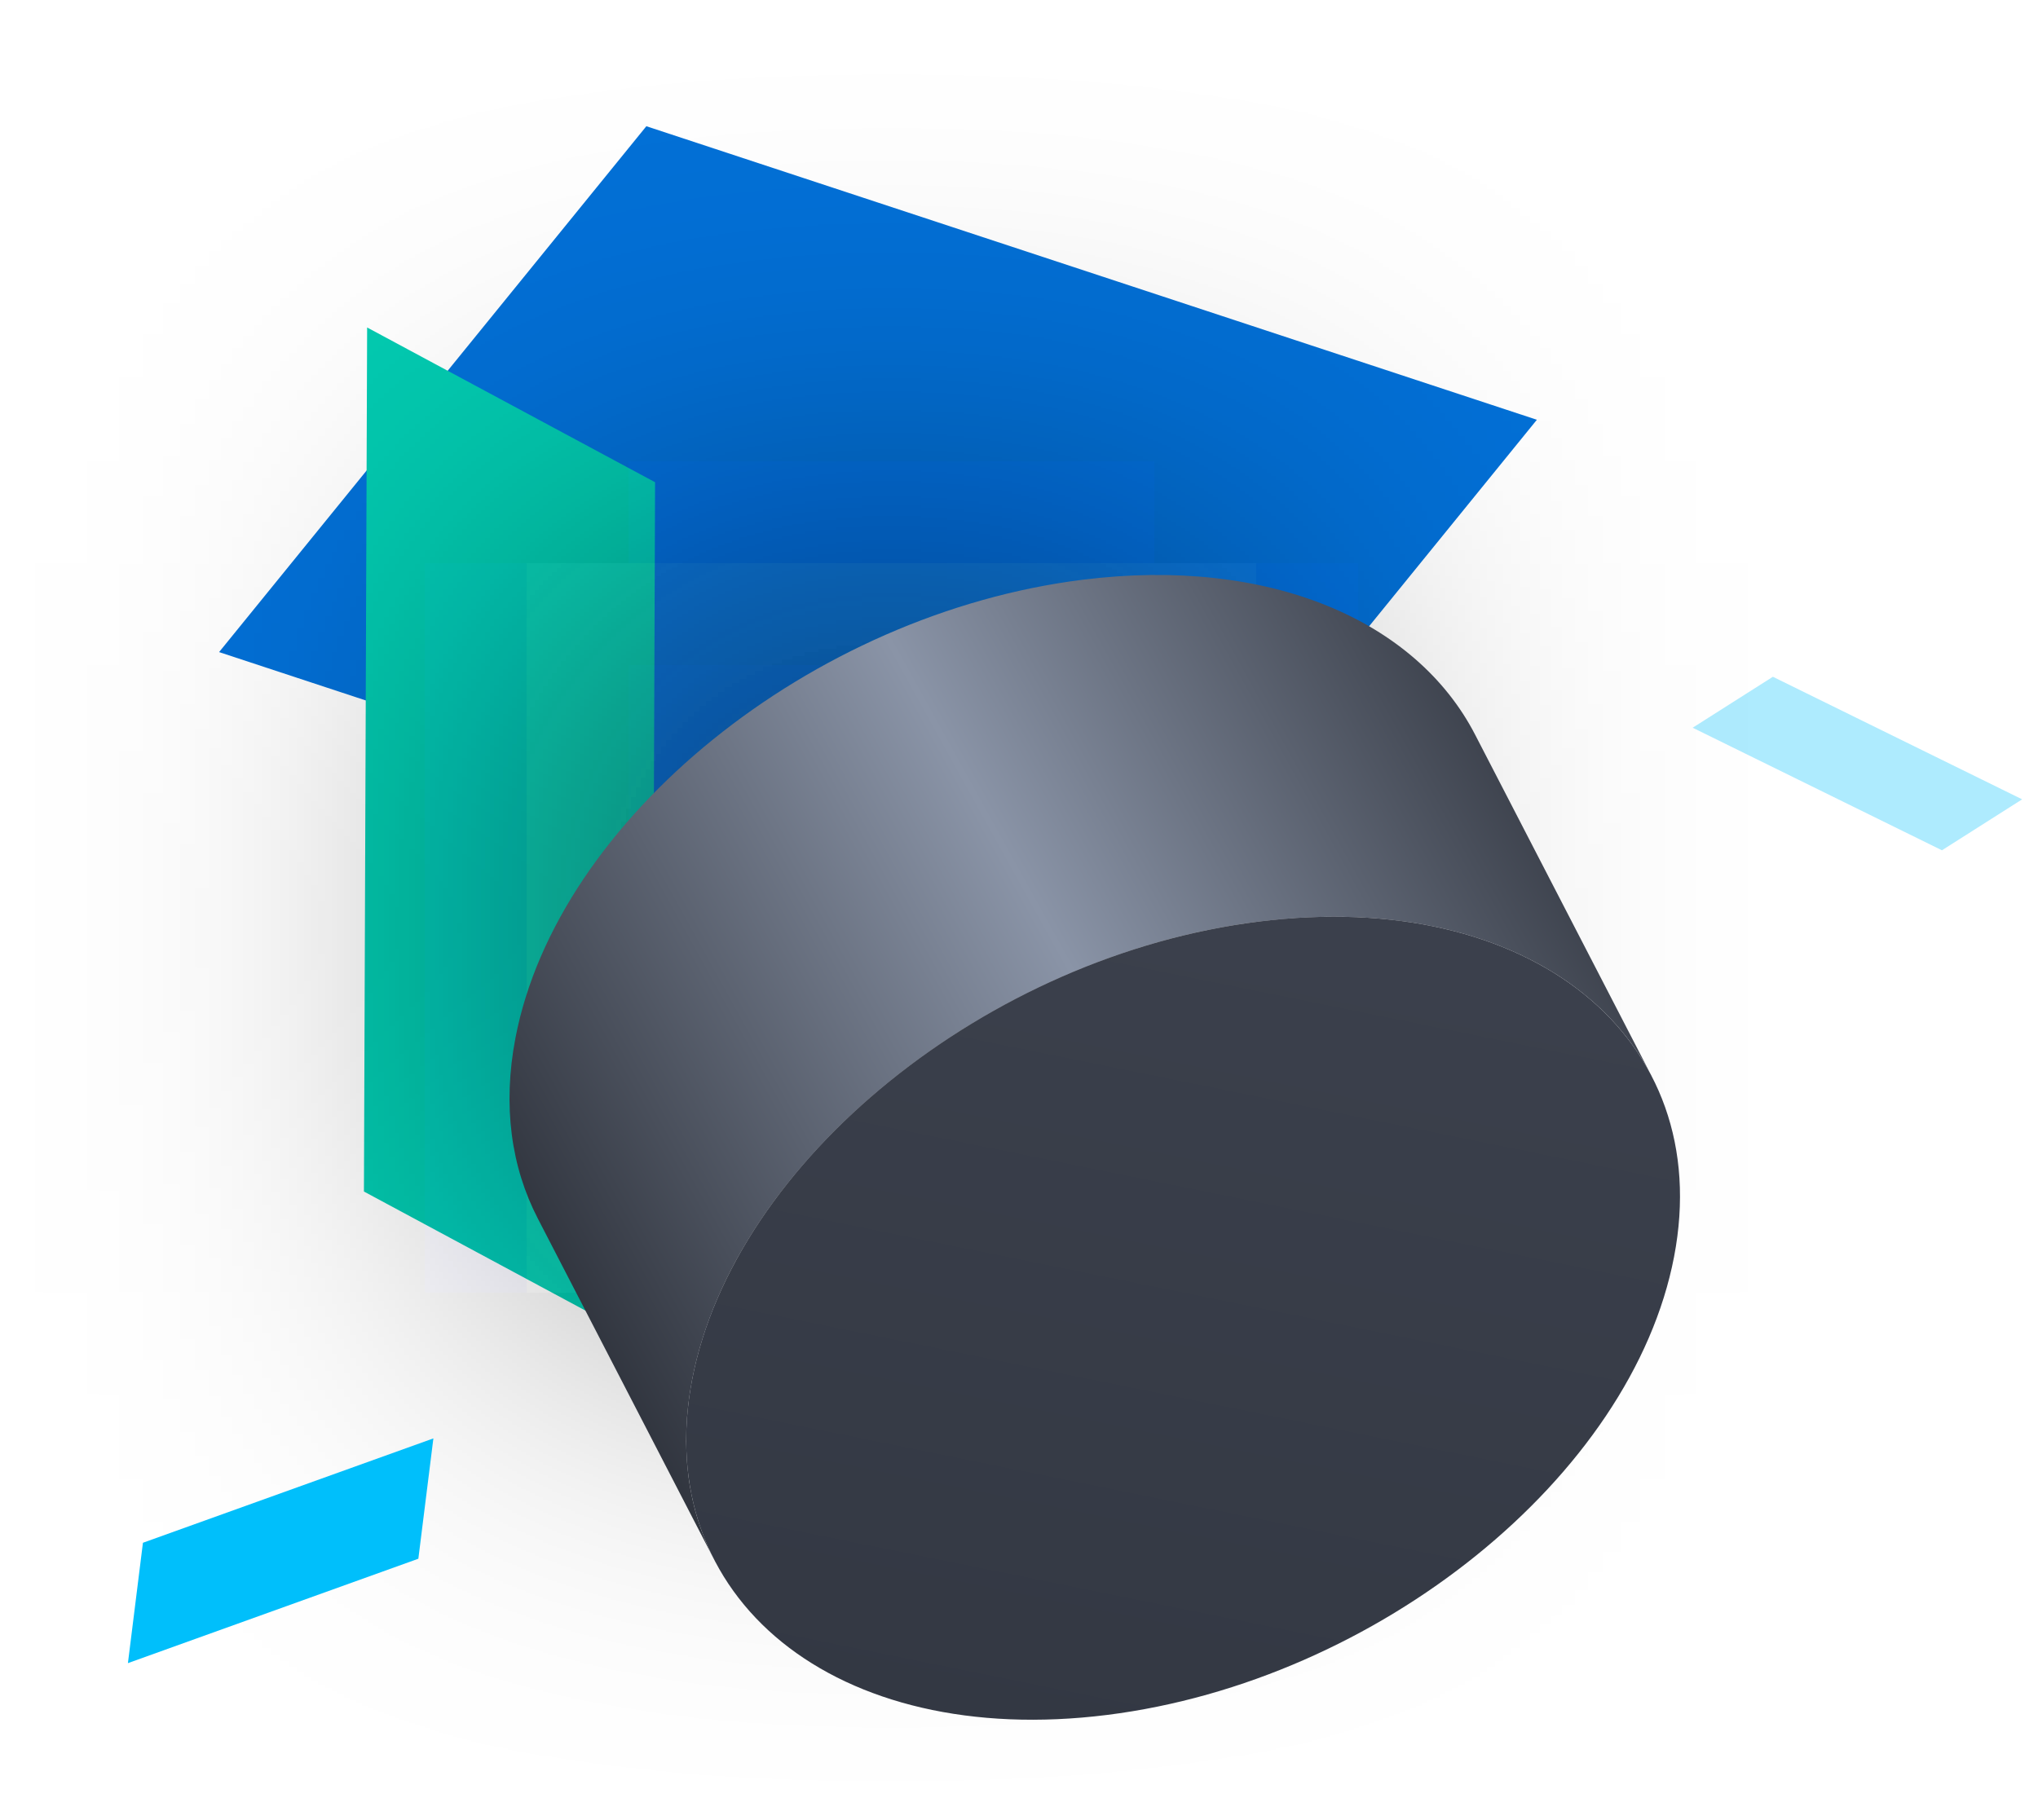
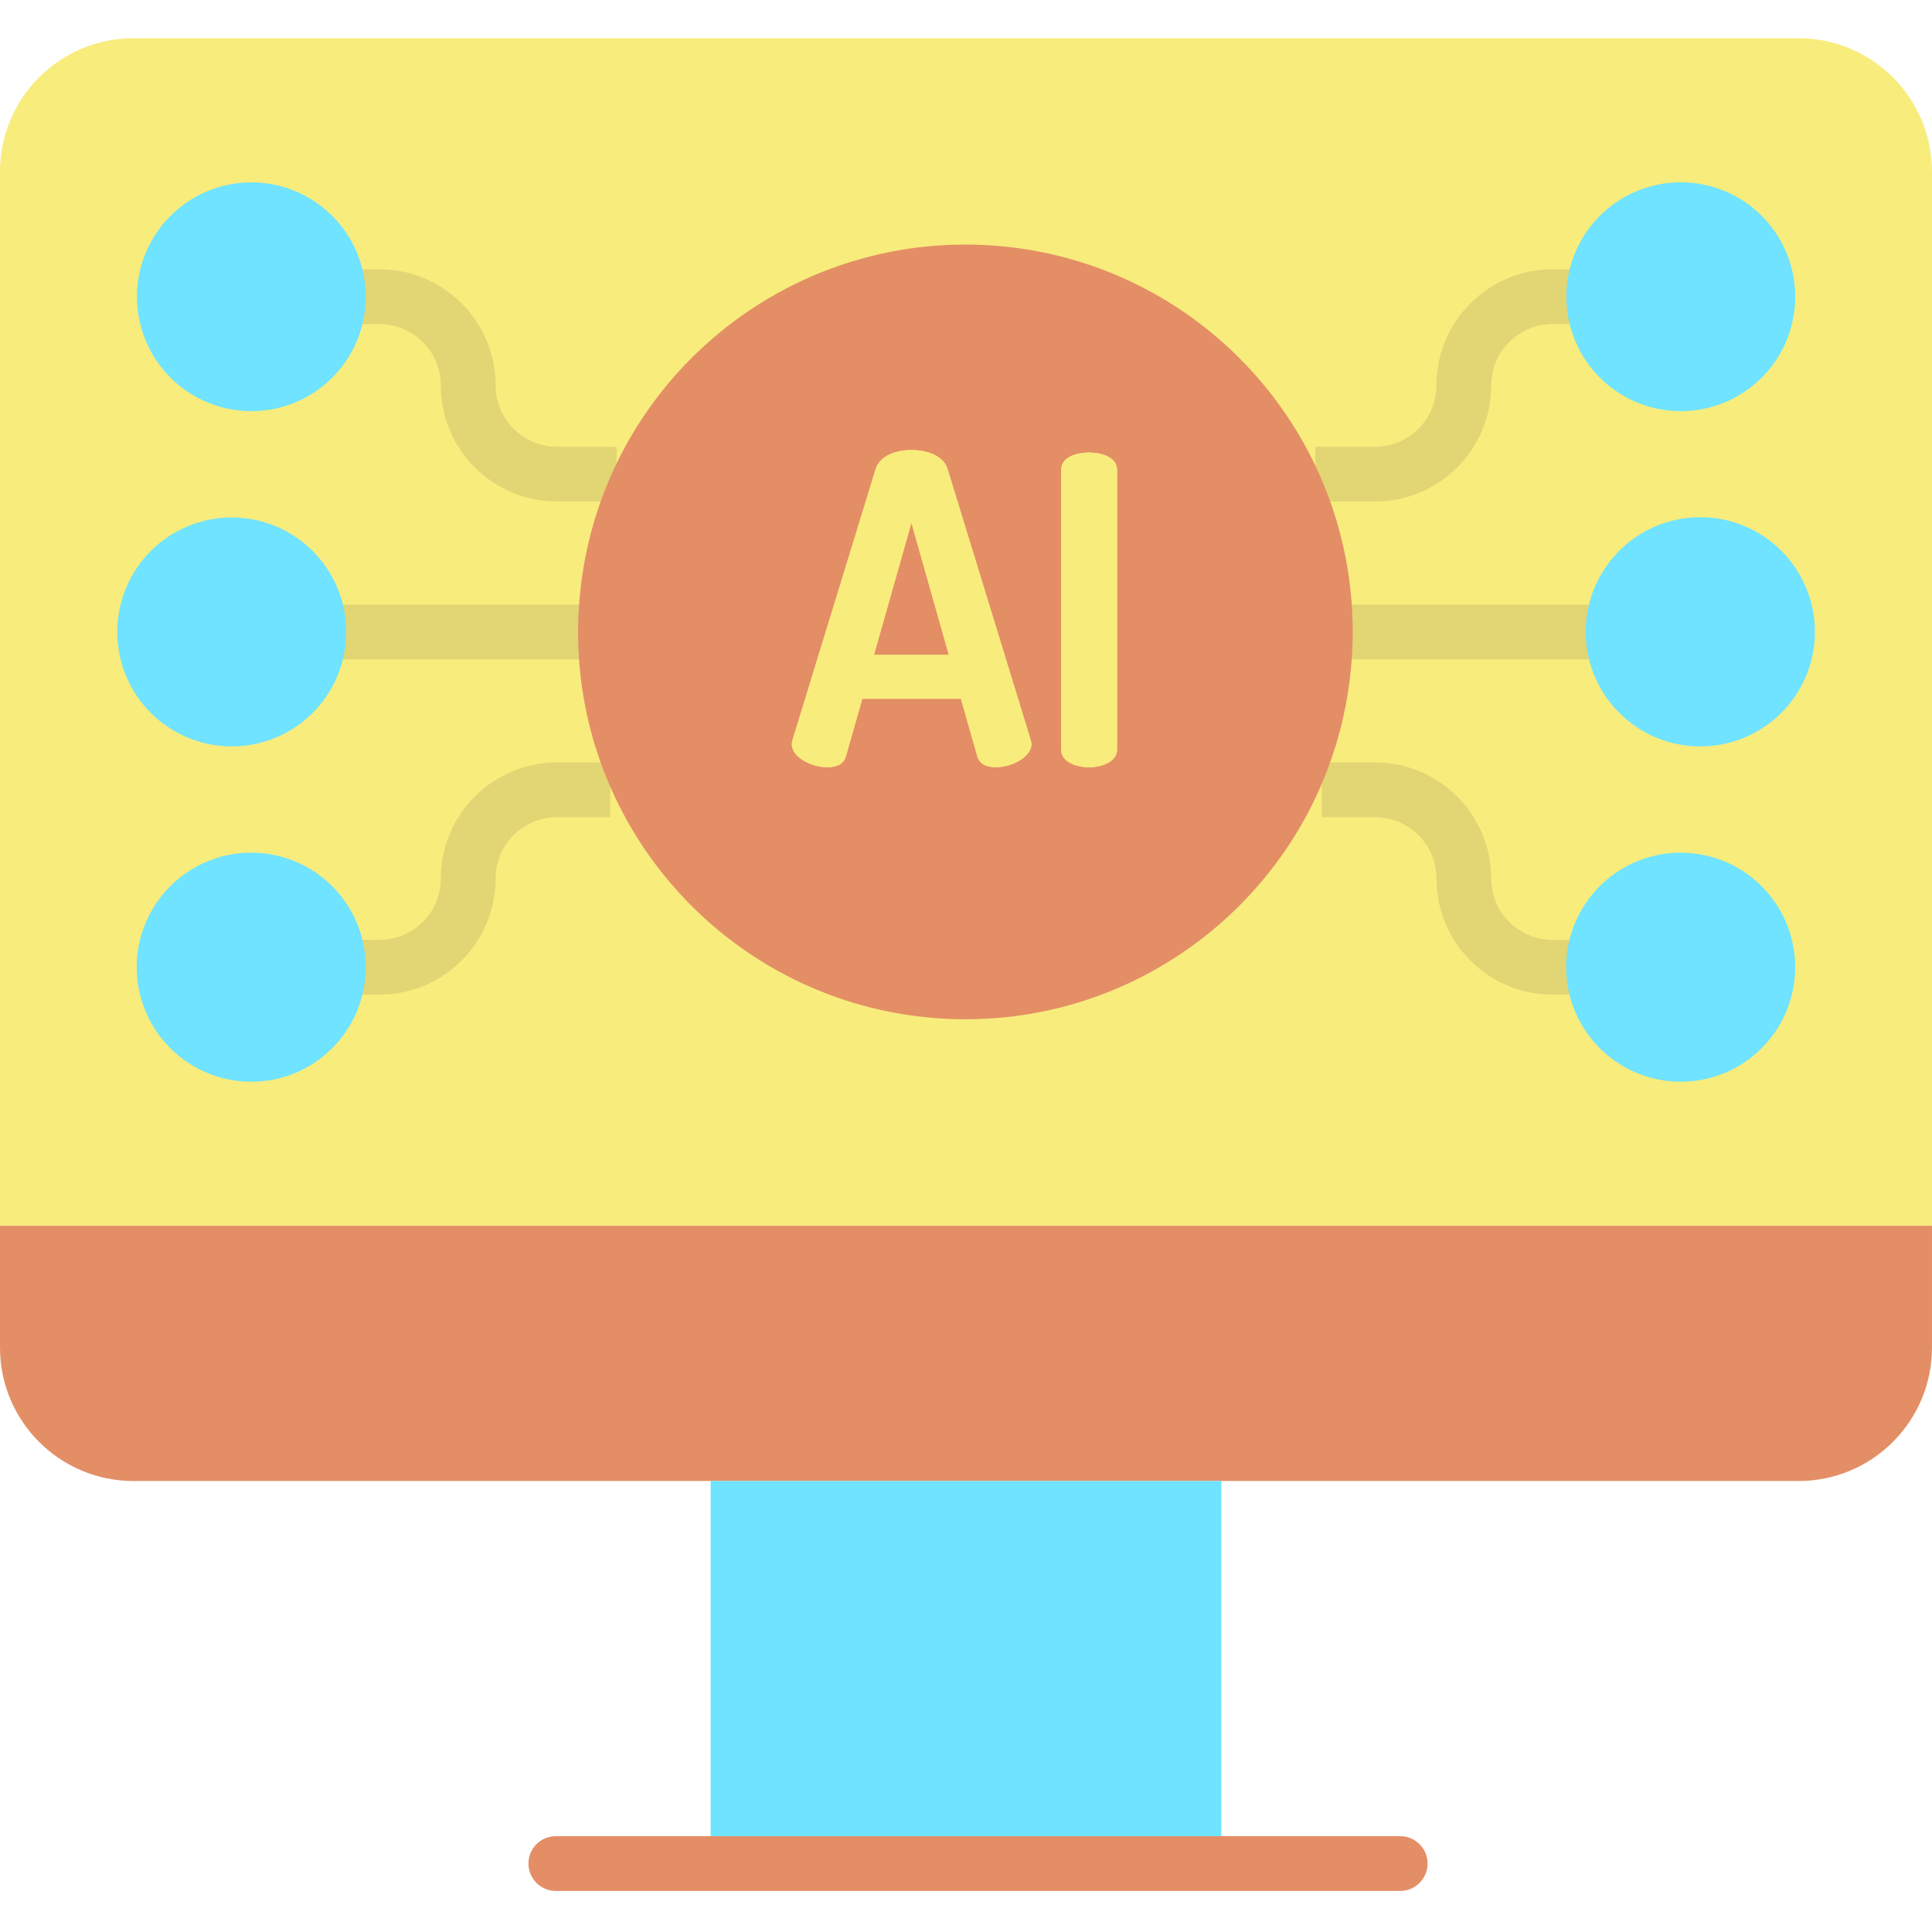
- <svg xmlns="http://www.w3.org/2000/svg" xmlns:xlink="http://www.w3.org/1999/xlink" width="112" height="100">
-   <defs>
-     <filter x="-90%" y="-90%" width="280%" height="280%" filterUnits="objectBoundingBox" id="a">
-       <feGaussianBlur stdDeviation="12" in="SourceGraphic" />
-     </filter>
-     <linearGradient x1="99.316%" y1="21.974%" x2="0%" y2="69.777%" id="b">
-       <stop stop-color="#2C3039" offset="0%" />
-       <stop stop-color="#8A94A7" offset="48.131%" />
-       <stop stop-color="#2C3039" offset="100%" />
-     </linearGradient>
-     <linearGradient x1="49.892%" y1=".428%" x2="24.856%" y2="100%" id="d">
-       <stop stop-color="#3B404C" offset="0%" />
-       <stop stop-color="#333843" offset="100%" />
-     </linearGradient>
-     <path d="M32.833 63.264c-14.9 1.866-25.108-6.384-22.797-18.428 2.31-12.043 16.264-23.319 31.166-25.184C56.103 17.786 66.31 26.036 64 38.08c-2.311 12.043-16.264 23.319-31.167 25.184z" id="c" />
-   </defs>
-   <g fill="none" fill-rule="evenodd">
-     <path fill="#0270D7" d="M35.521 6.938L12.04 35.843l48.939 16.136L84.46 23.073z" />
-     <path fill="#02CBB1" d="M20 65.494L35.822 74 36 26.506 20.176 18z" />
-     <g transform="translate(28 31)">
-       <path fill-opacity=".48" fill="#1D2026" filter="url(#a)" d="M1 0h40v40H1z" />
-       <path d="M11.261 54.752l-9.71-18.785C.096 33.152-.389 29.783.327 26.051 2.637 14.01 16.59 2.732 31.492.867 41.776-.42 49.824 3.11 53.065 9.38l9.71 18.785c-3.242-6.27-11.29-9.8-21.573-8.514C26.3 21.518 12.347 32.793 10.036 44.837c-.716 3.732-.23 7.1 1.225 9.915" fill="url(#b)" />
-       <use fill="url(#d)" xlink:href="#c" />
-     </g>
-     <path fill="#00BFFB" d="M22.991 85.677l.826-6.614L7.855 84.8l-.825 6.616z" />
-     <path fill-opacity=".32" fill="#00BFFB" d="M106.721 46.737l4.408-2.801-13.699-6.737L93.022 40z" />
+ <svg xmlns="http://www.w3.org/2000/svg" height="108" viewBox="0 -8 423.38 423" width="108">
+   <path d="m423.379 260.41v26.699c0 16.156-13.094 29.25-29.25 29.25h-364.879c-16.156 0-29.25-13.094-29.25-29.25v-26.699zm0 0" fill="#e48e66" />
+   <path d="m353.512 130.301c-.008 9.113 6.426 16.957 15.363 18.742 8.934 1.781 17.887-2.996 21.379-11.414 3.488-8.418.551-18.129-7.023-23.195-7.574-5.062-17.676-4.074-24.121 2.367-3.59 3.574-5.605 8.434-5.598 13.5zm-4.281-73.473c-.004 9.105 6.426 16.945 15.355 18.727 8.934 1.777 17.875-3 21.359-11.414 3.488-8.41.543-18.113-7.027-23.172-7.57-5.062-17.66-4.066-24.098 2.371-3.586 3.574-5.598 8.43-5.59 13.488zm0 146.941c0 9.105 6.434 16.941 15.363 18.715s17.871-3.004 21.355-11.418c3.48-8.41.539-18.113-7.031-23.172-7.57-5.055-17.66-4.062-24.098 2.375-3.586 3.578-5.602 8.434-5.59 13.5zm-279.359-73.469c.004-9.113-6.43-16.961-15.363-18.742-8.938-1.785-17.887 2.996-21.379 11.41-3.492 8.418-.551 18.129 7.023 23.195 7.574 5.066 17.672 4.078 24.117-2.363 3.59-3.574 5.605-8.434 5.602-13.5zm4.277 73.469c.004-9.105-6.426-16.945-15.355-18.723-8.93-1.777-17.875 3-21.359 11.41-3.484 8.414-.543 18.117 7.027 23.176 7.57 5.059 17.66 4.066 24.098-2.371 3.586-3.574 5.598-8.43 5.59-13.492zm0-146.941c0-9.102-6.434-16.938-15.363-18.711-8.93-1.777-17.871 3.004-21.352 11.418-3.484 8.41-.543 18.109 7.027 23.168 7.57 5.059 17.66 4.066 24.098-2.375 3.59-3.574 5.602-8.434 5.59-13.5zm349.23-27.387v230.969h-423.379v-230.969c0-16.156 13.094-29.254 29.25-29.25h364.879c16.156-.004 29.25 13.094 29.25 29.25zm0 0" fill="#f8ec7d" />
+   <path d="m353.512 130.301c-.008-9.113 6.426-16.961 15.363-18.742 8.934-1.785 17.887 2.996 21.379 11.41 3.488 8.418.551 18.129-7.023 23.195-7.574 5.066-17.676 4.078-24.121-2.363-3.59-3.574-5.605-8.434-5.598-13.5zm0 0" fill="#6fe3ff" />
+   <path d="m349.23 56.828c0-9.102 6.434-16.938 15.363-18.711 8.93-1.777 17.871 3.004 21.355 11.418 3.48 8.41.539 18.109-7.031 23.168-7.57 5.059-17.66 4.066-24.098-2.375-3.586-3.574-5.602-8.434-5.59-13.5zm0 0" fill="#6fe3ff" />
+   <path d="m349.23 203.77c-.004-9.105 6.426-16.945 15.355-18.723 8.934-1.777 17.875 3 21.359 11.41 3.488 8.414.543 18.117-7.027 23.176-7.57 5.059-17.66 4.066-24.098-2.371-3.586-3.574-5.598-8.43-5.59-13.492zm0 0" fill="#6fe3ff" />
+   <path d="m155.738 316.359h111.902v83.832h-111.902zm0 0" fill="#6fe3ff" />
+   <path d="m199.73 106.371 8.199 28.949h-16.41zm0 0" fill="#e48e66" />
+   <path d="m74.148 56.828c.004 9.105-6.426 16.945-15.355 18.727-8.93 1.777-17.875-3-21.359-11.414-3.484-8.41-.543-18.113 7.027-23.172 7.57-5.062 17.66-4.066 24.098 2.371 3.586 3.574 5.598 8.43 5.59 13.488zm0 0" fill="#6fe3ff" />
+   <path d="m74.148 203.77c0 9.105-6.434 16.941-15.363 18.715-8.93 1.773-17.871-3.004-21.352-11.418-3.484-8.41-.543-18.113 7.027-23.172 7.57-5.055 17.66-4.062 24.098 2.375 3.59 3.578 5.602 8.434 5.59 13.5zm0 0" fill="#6fe3ff" />
+   <path d="m69.871 130.301c.004 9.113-6.43 16.957-15.363 18.742-8.938 1.781-17.887-2.996-21.379-11.414-3.492-8.418-.551-18.129 7.023-23.195 7.574-5.062 17.672-4.074 24.117 2.367 3.59 3.574 5.605 8.434 5.602 13.5zm0 0" fill="#6fe3ff" />
+   <path d="m306.84 406.191h-185.039c-3.316 0-6-2.688-6-6 0-3.316 2.684-6 6-6h185.039c3.312 0 6 2.684 6 6 0 3.312-2.688 6-6 6zm0 0" fill="#e48e66" />
+   <path d="m353.551 136.301h-58.422v-12h58.383zm0 0" fill="#e2d574" />
+   <path d="m349.262 209.77h-9.043c-14.047 0-25.438-11.391-25.438-25.441-.008-7.418-6.023-13.43-13.441-13.438h-11.691v-12h11.691c14.043.016 25.426 11.395 25.441 25.438 0 7.426 6.016 13.441 13.438 13.441h9.012zm0 0" fill="#e2d574" />
+   <path d="m301.34 101.711h-13.078v-12h13.078c7.418-.008 13.434-6.023 13.441-13.441 0-14.047 11.391-25.438 25.438-25.441h9.012l.031 12h-9.043c-7.422.004-13.438 6.02-13.438 13.441-.016 14.043-11.398 25.426-25.441 25.441zm0 0" fill="#e2d574" />
+   <path d="m128.25 136.301h-58.379l-.043-12h58.422zm0 0" fill="#e2d574" />
+   <path d="m83.16 209.77h-9.012l-.027-12h9.039c7.422 0 13.438-6.016 13.441-13.441.016-14.043 11.395-25.422 25.438-25.438h11.691v12h-11.691c-7.418.008-13.43 6.02-13.438 13.438-.004 14.051-11.391 25.441-25.441 25.441zm0 0" fill="#e2d574" />
+   <path d="m135.121 101.711h-13.082c-14.043-.016-25.422-11.398-25.438-25.441-.004-7.422-6.02-13.438-13.441-13.441h-9.012l-.027-12h9.039c14.051.004 25.438 11.395 25.441 25.441.008 7.418 6.02 13.434 13.438 13.441h13.082zm0 0" fill="#e2d574" />
+   <g fill="#6fe3ff">
+     <path d="m372.605 155.379c-6.652.012-13.035-2.629-17.738-7.336-8.48-8.465-9.801-21.742-3.152-31.711 6.648-9.969 19.414-13.852 30.488-9.273 11.074 4.582 17.371 16.348 15.035 28.102-2.336 11.754-12.648 20.219-24.633 20.219zm-9.254-15.82c4.414 4.402 11.324 5.074 16.508 1.605 5.18-3.473 7.188-10.117 4.797-15.875-2.391-5.758-8.512-9.027-14.629-7.809-6.113 1.219-10.516 6.586-10.516 12.82-.012 3.473 1.375 6.809 3.84 9.258zm0 0" />
+     <path d="m368.316 228.855c-11.973.004-22.281-8.449-24.621-20.191-2.34-11.738 3.941-23.496 15-28.082 11.059-4.586 23.816-.719 30.469 9.234 6.656 9.953 5.352 23.219-3.113 31.688-4.691 4.723-11.078 7.371-17.734 7.352zm0-38.168c-3.473-.008-6.801 1.371-9.254 3.824-4.422 4.418-5.109 11.344-1.641 16.543 3.473 5.199 10.129 7.223 15.906 4.832s9.059-8.527 7.84-14.656c-1.219-6.133-6.598-10.547-12.848-10.547zm0 0" />
+     <path d="m368.316 81.906c-11.961-.008-22.254-8.461-24.578-20.195-2.328-11.734 3.957-23.477 15.012-28.047 11.055-4.57 23.797-.695 30.438 9.254s5.328 23.203-3.137 31.656c-4.699 4.707-11.082 7.348-17.734 7.332zm0-38.148c-5.293-.004-10.062 3.184-12.09 8.07-2.023 4.887-.91 10.512 2.832 14.254v.004c4.184 4.191 10.664 5.051 15.797 2.09 5.133-2.961 7.633-9 6.098-14.723-1.531-5.723-6.719-9.699-12.645-9.695zm0 0" />
+     <path d="m50.773 155.379c-11.965-.008-22.262-8.465-24.59-20.203s3.961-23.484 15.016-28.059c11.059-4.574 23.809-.699 30.453 9.254 6.641 9.953 5.328 23.215-3.141 31.672-4.699 4.707-11.082 7.348-17.738 7.336zm0-38.164c-6.246.004-11.621 4.418-12.836 10.543-1.219 6.129 2.066 12.262 7.836 14.648 5.773 2.387 12.43.363 15.895-4.832 3.469-5.199 2.781-12.121-1.641-16.531-2.453-2.457-5.781-3.832-9.254-3.828zm0 0" />
+     <path d="m55.066 228.855c-11.973.004-22.281-8.449-24.621-20.191-2.34-11.742 3.941-23.5 15-28.086 11.062-4.582 23.82-.715 30.473 9.238 6.652 9.953 5.348 23.219-3.113 31.688-4.695 4.723-11.082 7.371-17.738 7.352zm0-38.168c-6.238.004-11.602 4.414-12.812 10.531-1.215 6.117 2.062 12.238 7.824 14.621 5.762 2.383 12.406.367 15.867-4.816 3.465-5.188 2.785-12.094-1.621-16.504-2.453-2.457-5.785-3.836-9.258-3.828zm0 0" />
+     <path d="m55.066 81.906c-11.957-.008-22.242-8.461-24.57-20.191-2.324-11.727 3.961-23.465 15.012-28.035 11.047-4.57 23.785-.695 30.426 9.246 6.637 9.945 5.328 23.195-3.133 31.648-4.699 4.707-11.082 7.348-17.734 7.332zm0-38.148c-5.922-.004-11.109 3.977-12.641 9.695-1.531 5.723.969 11.758 6.098 14.719 5.129 2.957 11.609 2.105 15.793-2.086v-.004c3.742-3.742 4.859-9.371 2.832-14.258-2.023-4.887-6.797-8.07-12.09-8.066zm0 0" />
  </g>
+   <path d="m296.441 130.301c0 2.75-.141 5.527-.422 8.328-4.441 45.035-43.438 78.664-88.633 76.441-45.199-2.223-80.707-39.516-80.707-84.77 0-2.75.141-5.527.422-8.332 4.43-45.043 43.43-78.684 88.633-76.457 45.207 2.223 80.715 39.527 80.707 84.789zm-51.641 25.77v-61.301c0-2.641-3.109-3.781-6.129-3.781-3.113 0-6.133 1.141-6.133 3.781v61.301c0 2.551 3.02 3.871 6.133 3.871 3.02 0 6.129-1.32 6.129-3.871zm-18.762-1.23c-.027-.32-.094-.633-.188-.941l-18.203-59.32c-.848-2.828-4.34-4.148-7.918-4.148-3.492 0-6.98 1.32-7.832 4.148l-18.207 59.32c-.086.309-.148.625-.18.941 0 3.02 4.43 5.102 7.727 5.102 2.07 0 3.684-.66 4.152-2.461l3.578-12.539h21.602l3.578 12.539c.48 1.801 2.082 2.461 4.16 2.461 3.301 0 7.73-2.172 7.73-5.102zm0 0" fill="#e48e66" />
+   <path d="m244.801 94.77v61.301c0 2.551-3.109 3.871-6.129 3.871-3.113 0-6.133-1.32-6.133-3.871v-61.301c0-2.641 3.02-3.781 6.133-3.781 3.02 0 6.129 1.141 6.129 3.781zm0 0" fill="#f8ec7d" />
+   <path d="m225.852 153.898c.094.309.16.621.188.941 0 2.93-4.43 5.102-7.73 5.102-2.078 0-3.68-.66-4.16-2.461l-3.578-12.539h-21.602l-3.578 12.539c-.469 1.801-2.082 2.461-4.152 2.461-3.297 0-7.727-2.082-7.727-5.102.031-.316.094-.633.18-.941l18.207-59.32c.852-2.828 4.34-4.148 7.832-4.148 3.578 0 7.07 1.32 7.918 4.148zm-17.922-18.578-8.199-28.949-8.211 28.949zm0 0" fill="#f8ec7d" />
</svg>
